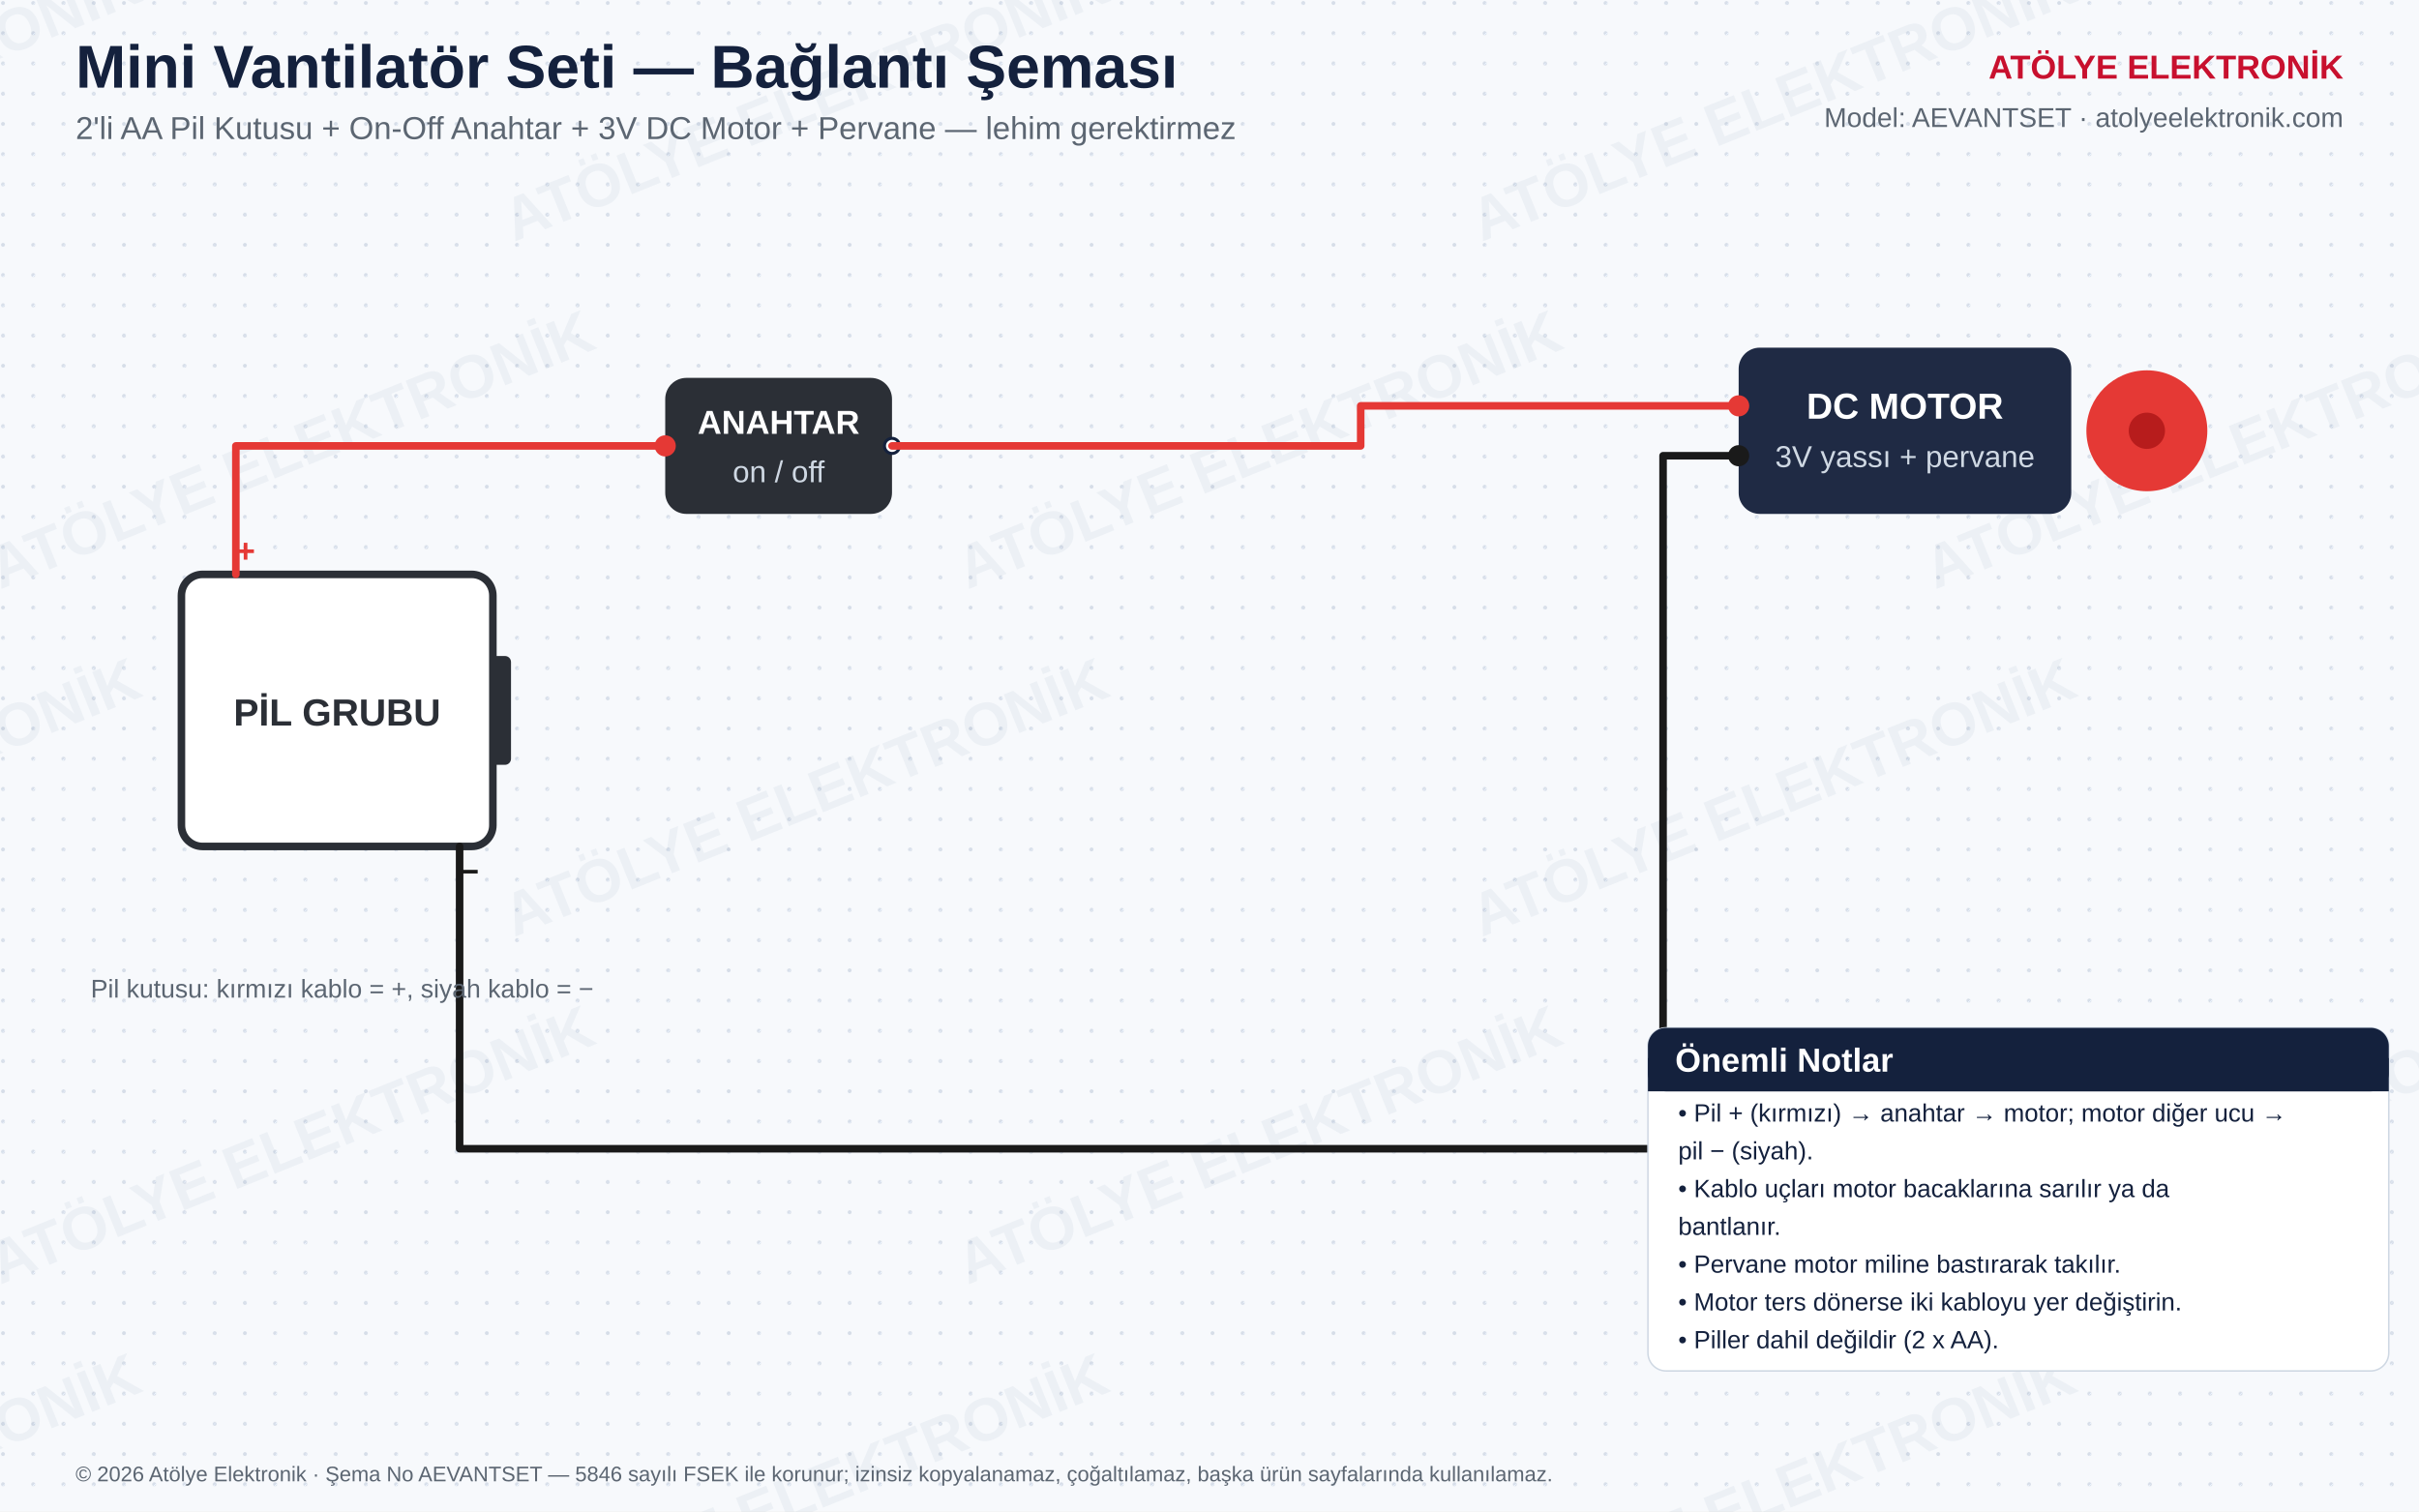
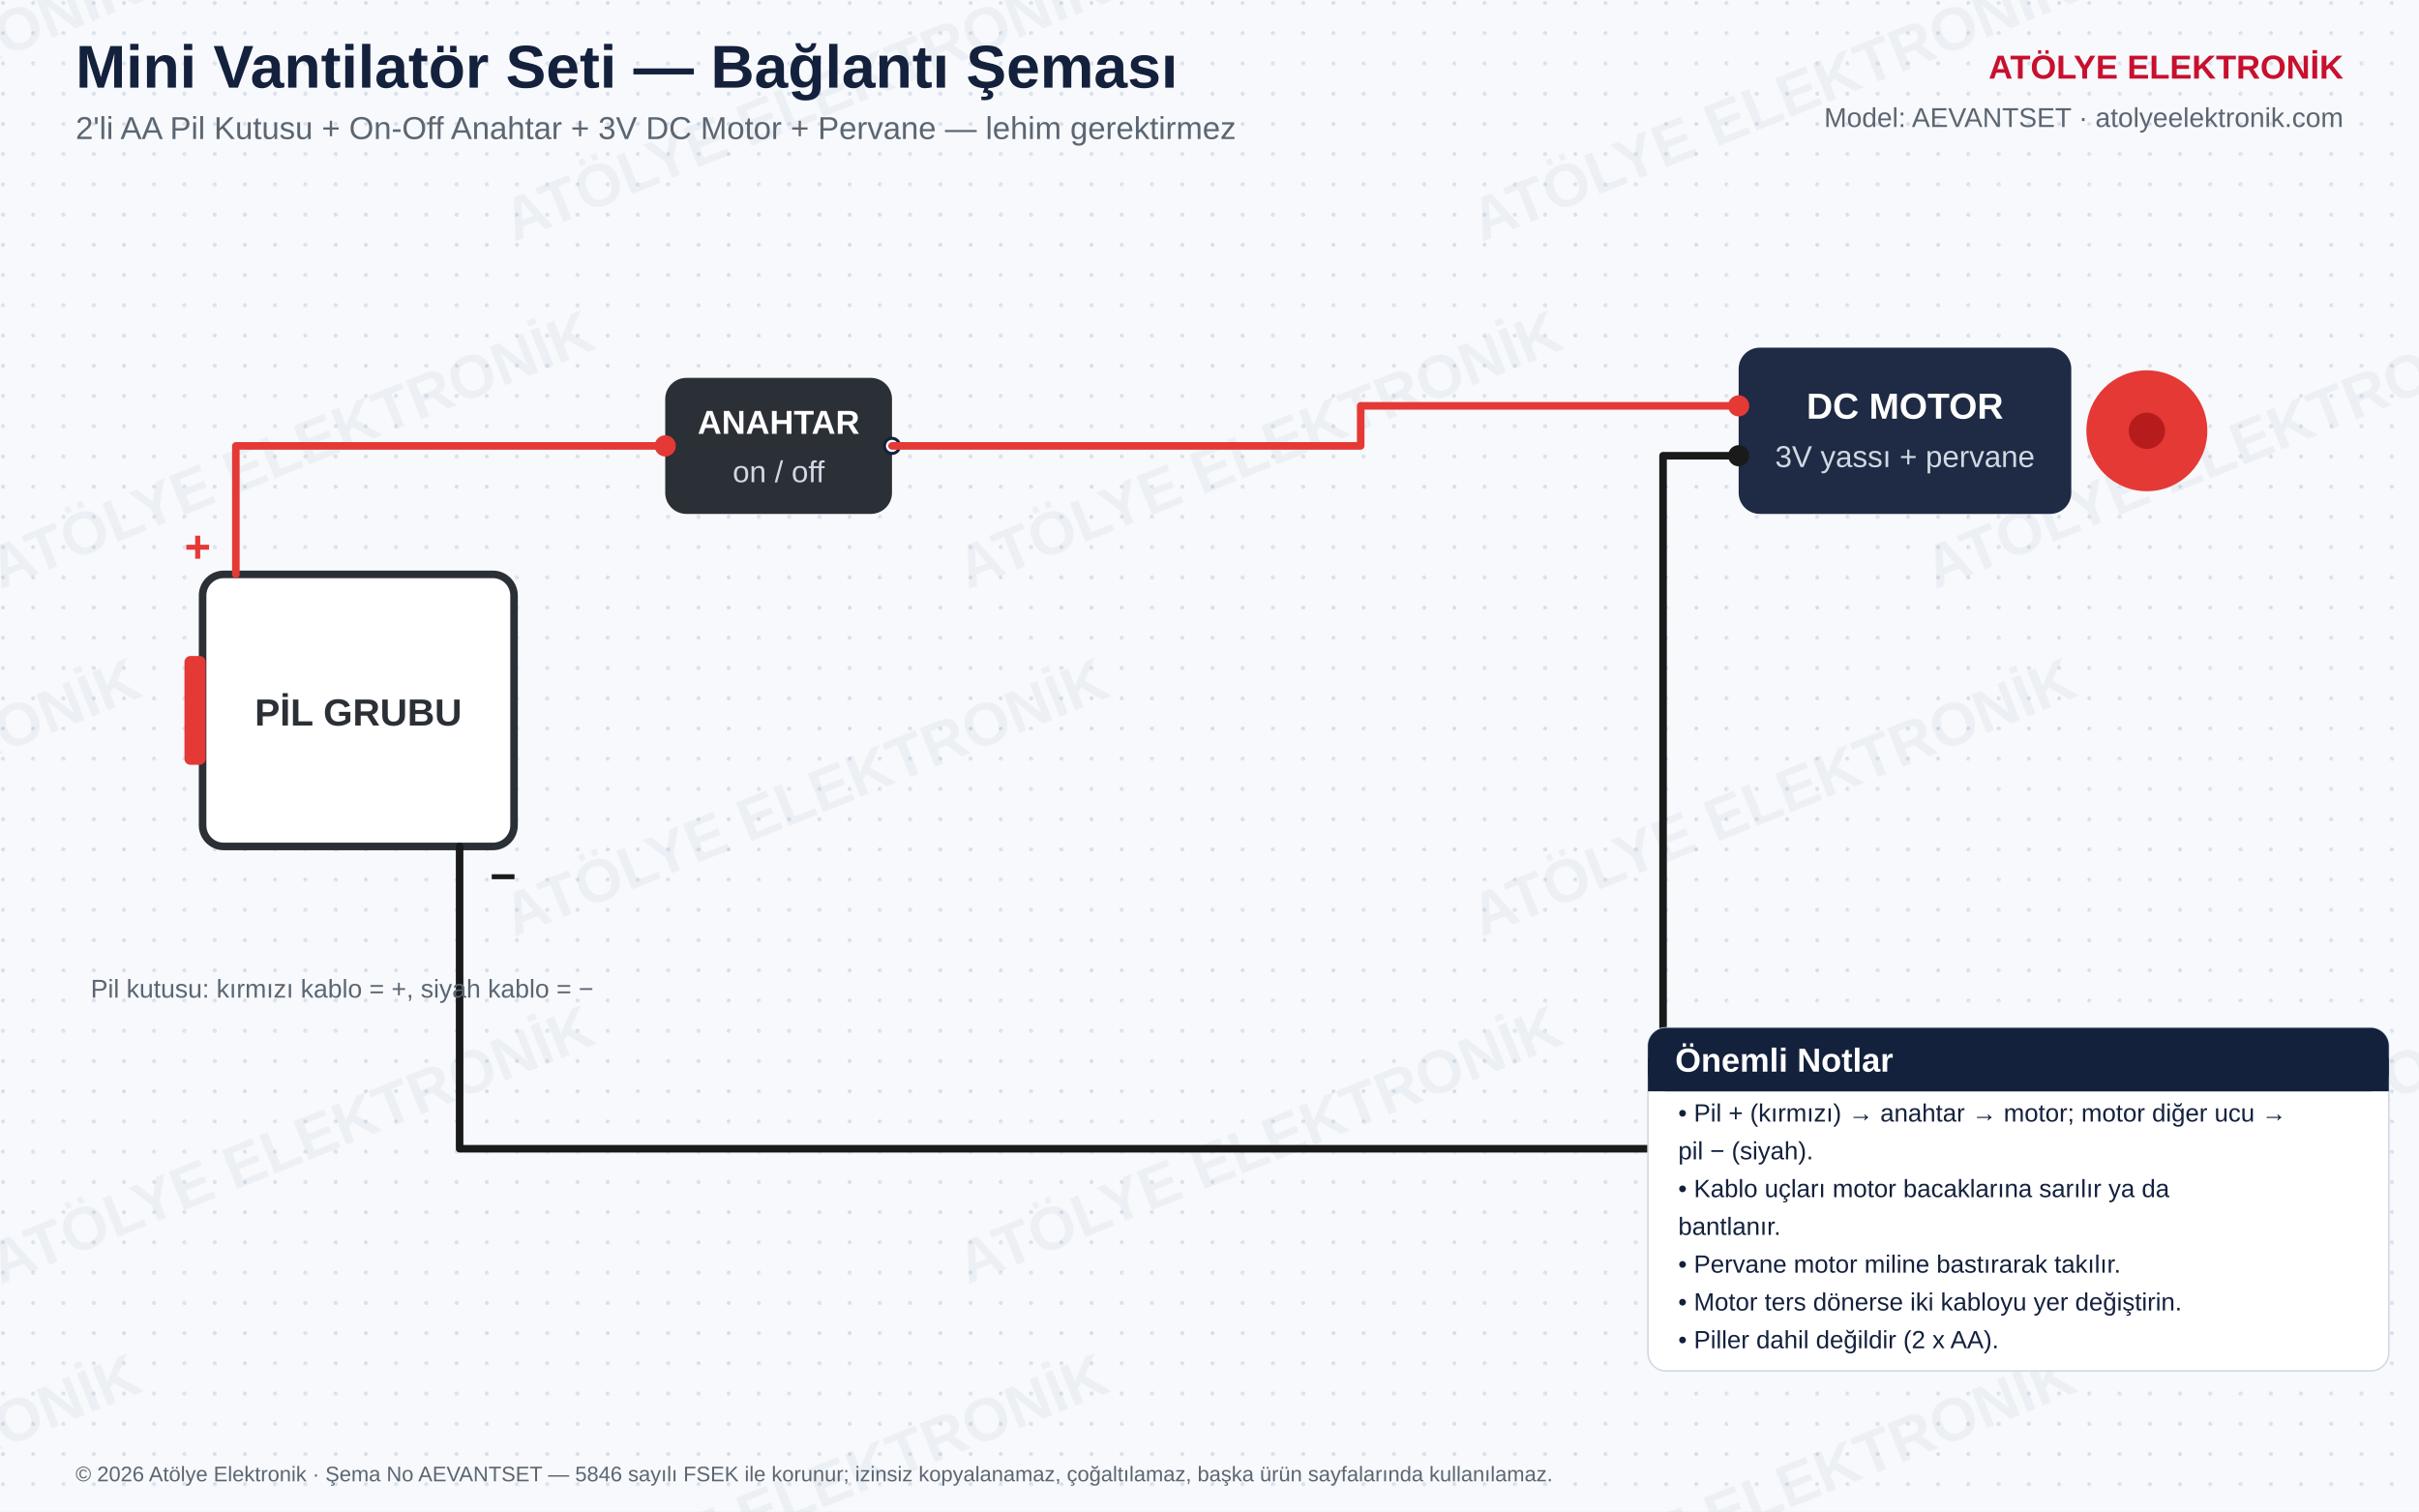
<svg xmlns="http://www.w3.org/2000/svg" width="1600" height="1000" viewBox="0 0 1600 1000" font-family="Segoe UI, Arial, sans-serif">
  <defs>
    <pattern id="dots" width="20" height="20" patternUnits="userSpaceOnUse">
      <circle cx="2" cy="2" r="1.3" fill="#d6dde8" />
    </pattern>
  </defs>
  <rect width="1600" height="1000" fill="#f7f9fc" />
  <rect width="1600" height="1000" fill="url(#dots)" />
  <g opacity="0.045" font-weight="800" font-size="40" fill="#003360">
    <text x="-300" y="160" transform="rotate(-22 -300 160)">ATÖLYE ELEKTRONİK</text>
    <text x="340" y="160" transform="rotate(-22 340 160)">ATÖLYE ELEKTRONİK</text>
    <text x="980" y="160" transform="rotate(-22 980 160)">ATÖLYE ELEKTRONİK</text>
    <text x="1620" y="160" transform="rotate(-22 1620 160)">ATÖLYE ELEKTRONİK</text>
    <text x="0" y="390" transform="rotate(-22 0 390)">ATÖLYE ELEKTRONİK</text>
    <text x="640" y="390" transform="rotate(-22 640 390)">ATÖLYE ELEKTRONİK</text>
    <text x="1280" y="390" transform="rotate(-22 1280 390)">ATÖLYE ELEKTRONİK</text>
    <text x="-300" y="620" transform="rotate(-22 -300 620)">ATÖLYE ELEKTRONİK</text>
    <text x="340" y="620" transform="rotate(-22 340 620)">ATÖLYE ELEKTRONİK</text>
    <text x="980" y="620" transform="rotate(-22 980 620)">ATÖLYE ELEKTRONİK</text>
    <text x="1620" y="620" transform="rotate(-22 1620 620)">ATÖLYE ELEKTRONİK</text>
    <text x="0" y="850" transform="rotate(-22 0 850)">ATÖLYE ELEKTRONİK</text>
    <text x="640" y="850" transform="rotate(-22 640 850)">ATÖLYE ELEKTRONİK</text>
    <text x="1280" y="850" transform="rotate(-22 1280 850)">ATÖLYE ELEKTRONİK</text>
    <text x="-300" y="1080" transform="rotate(-22 -300 1080)">ATÖLYE ELEKTRONİK</text>
    <text x="340" y="1080" transform="rotate(-22 340 1080)">ATÖLYE ELEKTRONİK</text>
    <text x="980" y="1080" transform="rotate(-22 980 1080)">ATÖLYE ELEKTRONİK</text>
    <text x="1620" y="1080" transform="rotate(-22 1620 1080)">ATÖLYE ELEKTRONİK</text>
  </g>
  <text x="50" y="58" font-size="40" font-weight="800" fill="#14213d">Mini Vantilatör Seti — Bağlantı Şeması</text>
  <text x="50" y="92" font-size="21" fill="#5c6672">2'li AA Pil Kutusu + On-Off Anahtar + 3V DC Motor + Pervane — lehim gerektirmez</text>
  <text x="1550" y="52" text-anchor="end" font-size="22" font-weight="800" fill="#c8102e">ATÖLYE ELEKTRONİK</text>
  <text x="1550" y="84" text-anchor="end" font-size="18" fill="#5c6672">Model: AEVANTSET · atolyeelektronik.com</text>
-   <rect x="120" y="380" width="206" height="180" rx="14" fill="#fff" stroke="#2b2f36" stroke-width="5" />
-   <rect x="324" y="434.0" width="14" height="72.0" rx="4" fill="#2b2f36" />
-   <text x="223.0" y="480.0" text-anchor="middle" font-size="25" font-weight="800" fill="#2b2f36">PİL GRUBU</text>
-   <text x="156" y="372" font-size="22" font-weight="700" fill="#e53935">+</text>
-   <text x="304" y="584" font-size="22" font-weight="700" fill="#1a1a1a">−</text>
+   <rect x="134" y="380" width="206" height="180" rx="14" fill="#fff" stroke="#2b2f36" stroke-width="5" />
+   <rect x="122" y="434.0" width="14" height="72.0" rx="4" fill="#e53935" />
+   <text x="237.0" y="480.0" text-anchor="middle" font-size="25" font-weight="800" fill="#2b2f36">PİL GRUBU</text>
+   <text x="122" y="372" font-size="30" font-weight="800" fill="#e53935">+</text>
+   <text x="324" y="590" font-size="30" font-weight="800" fill="#1a1a1a">−</text>
  <rect x="440" y="250" width="150" height="90" rx="14" fill="#2b2f36" />
  <text x="515.0" y="287.0" text-anchor="middle" font-size="22" font-weight="700" fill="#fff">ANAHTAR</text>
  <text x="515.0" y="319.0" text-anchor="middle" font-size="20" fill="#cfd8e3">on / off</text>
  <text x="454" y="302.0" font-size="21" font-weight="700" fill="#fff" />
  <circle cx="440" cy="295.0" r="5" fill="#fff" stroke="#14213d" stroke-width="2" />
  <text x="576" y="302.0" text-anchor="end" font-size="21" font-weight="700" fill="#fff"> </text>
  <circle cx="590" cy="295.0" r="5" fill="#fff" stroke="#14213d" stroke-width="2" />
  <path d="M 156 380 L 156 295 L 440 295" fill="none" stroke="#e53935" stroke-width="5" stroke-linejoin="round" stroke-linecap="round" />
  <circle cx="440" cy="295" r="7" fill="#e53935" />
  <rect x="1150" y="230" width="220" height="110" rx="14" fill="#1f2a44" />
  <text x="1260.0" y="277.0" text-anchor="middle" font-size="24" font-weight="700" fill="#fff">DC MOTOR</text>
  <text x="1260.0" y="309.0" text-anchor="middle" font-size="20" fill="#cfd8e3">3V yassı + pervane</text>
  <text x="1164" y="275.5" font-size="21" font-weight="700" fill="#fff" />
  <circle cx="1150" cy="268.5" r="5" fill="#fff" stroke="#14213d" stroke-width="2" />
  <text x="1164" y="308.5" font-size="21" font-weight="700" fill="#fff"> </text>
  <circle cx="1150" cy="301.5" r="5" fill="#fff" stroke="#14213d" stroke-width="2" />
  <circle cx="1420" cy="285" r="40" fill="#e53935" />
  <circle cx="1420" cy="285" r="12" fill="#b71c1c" />
  <path d="M 590 295 L 900 295 L 900 268.5 L 1150 268.5" fill="none" stroke="#e53935" stroke-width="5" stroke-linejoin="round" stroke-linecap="round" />
  <circle cx="1150" cy="268.5" r="7" fill="#e53935" />
  <path d="M 1150 301.5 L 1100 301.5 L 1100 760 L 304 760 L 304 560" fill="none" stroke="#1a1a1a" stroke-width="5" stroke-linejoin="round" stroke-linecap="round" />
  <circle cx="1150" cy="301.5" r="7" fill="#1a1a1a" />
  <text x="60" y="660" text-anchor="start" font-size="17" font-weight="500" fill="#5c6672">Pil kutusu: kırmızı kablo = +, siyah kablo = −</text>
  <rect x="1090" y="680" width="490" height="227" rx="12" fill="#fff" stroke="#cfd8e3" />
  <rect x="1090" y="680" width="490" height="42" rx="12" fill="#14213d" />
  <rect x="1090" y="700" width="490" height="22" fill="#14213d" />
  <text x="1108" y="709" font-size="22" font-weight="700" fill="#fff">Önemli Notlar</text>
  <text x="1110" y="742" font-size="16.5" fill="#14213d">• Pil + (kırmızı) → anahtar → motor; motor diğer ucu →</text>
  <text x="1110" y="767" font-size="16.5" fill="#14213d">   pil − (siyah).</text>
  <text x="1110" y="792" font-size="16.5" fill="#14213d">• Kablo uçları motor bacaklarına sarılır ya da</text>
  <text x="1110" y="817" font-size="16.5" fill="#14213d">   bantlanır.</text>
  <text x="1110" y="842" font-size="16.5" fill="#14213d">• Pervane motor miline bastırarak takılır.</text>
  <text x="1110" y="867" font-size="16.5" fill="#14213d">• Motor ters dönerse iki kabloyu yer değiştirin.</text>
  <text x="1110" y="892" font-size="16.5" fill="#14213d">• Piller dahil değildir (2 x AA).</text>
  <text x="50" y="980" font-size="14" fill="#5c6672">© 2026 Atölye Elektronik · Şema No AEVANTSET — 5846 sayılı FSEK ile korunur; izinsiz kopyalanamaz, çoğaltılamaz, başka ürün sayfalarında kullanılamaz.</text>
</svg>
